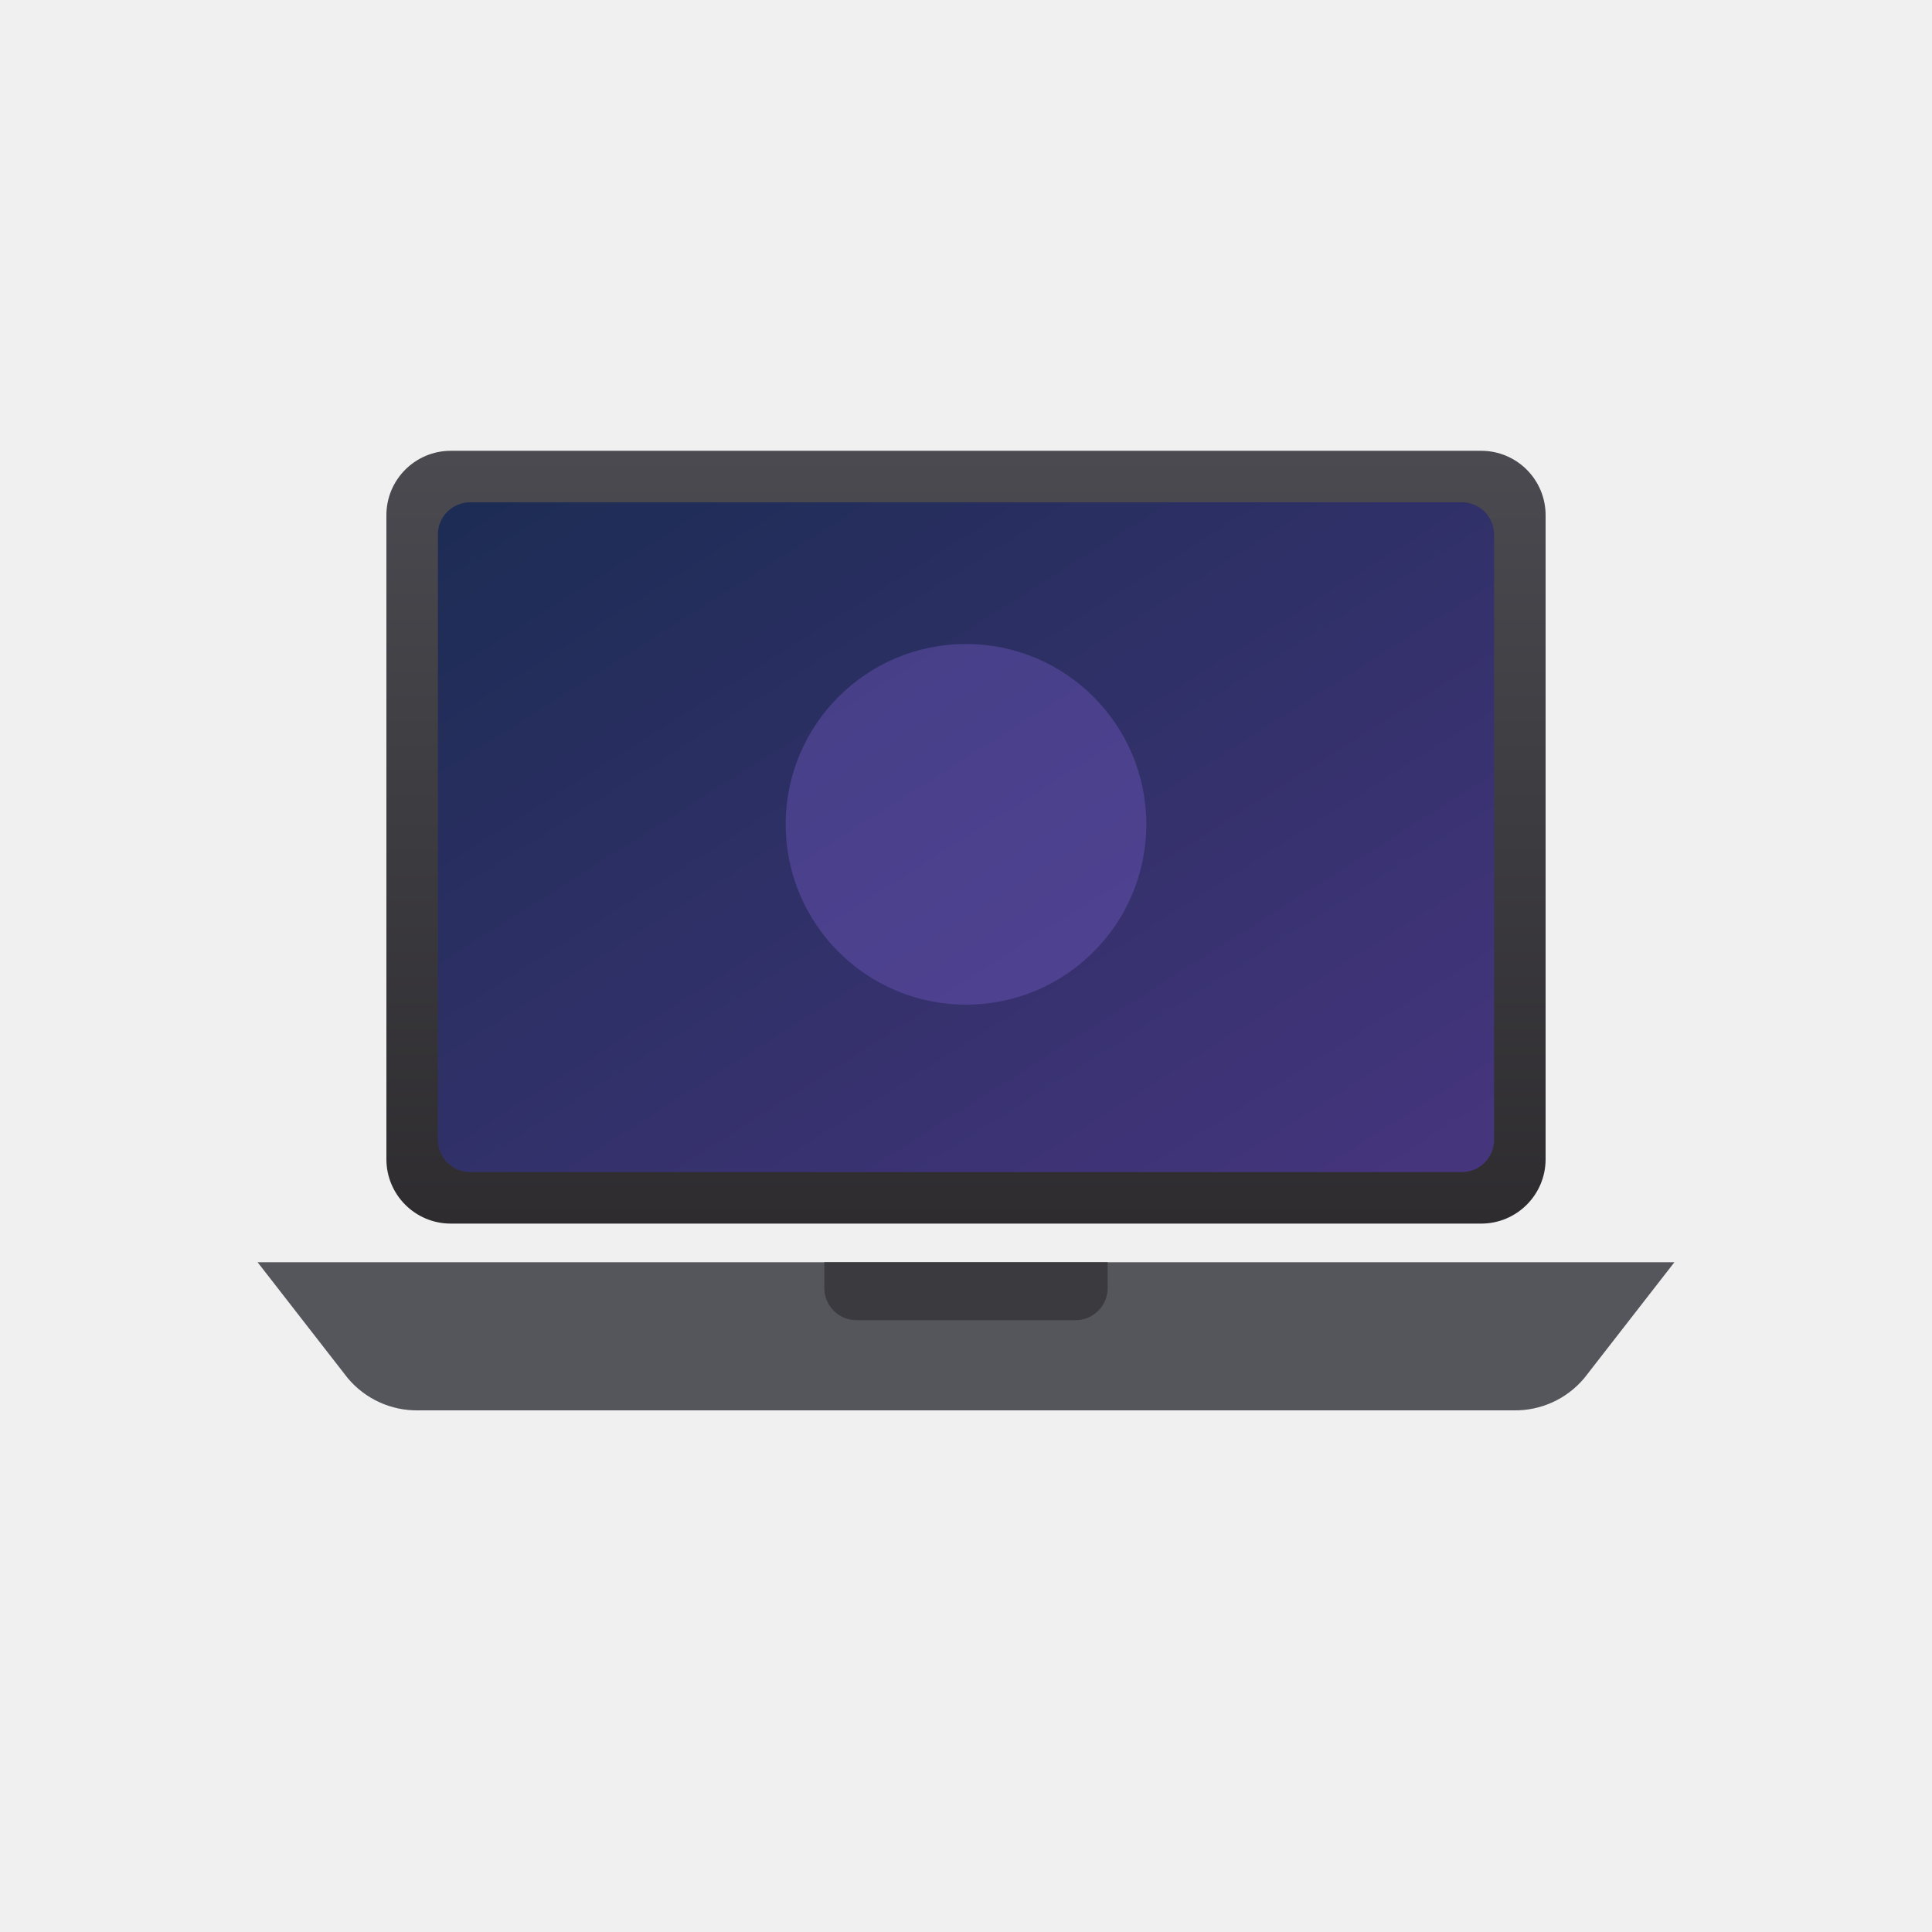
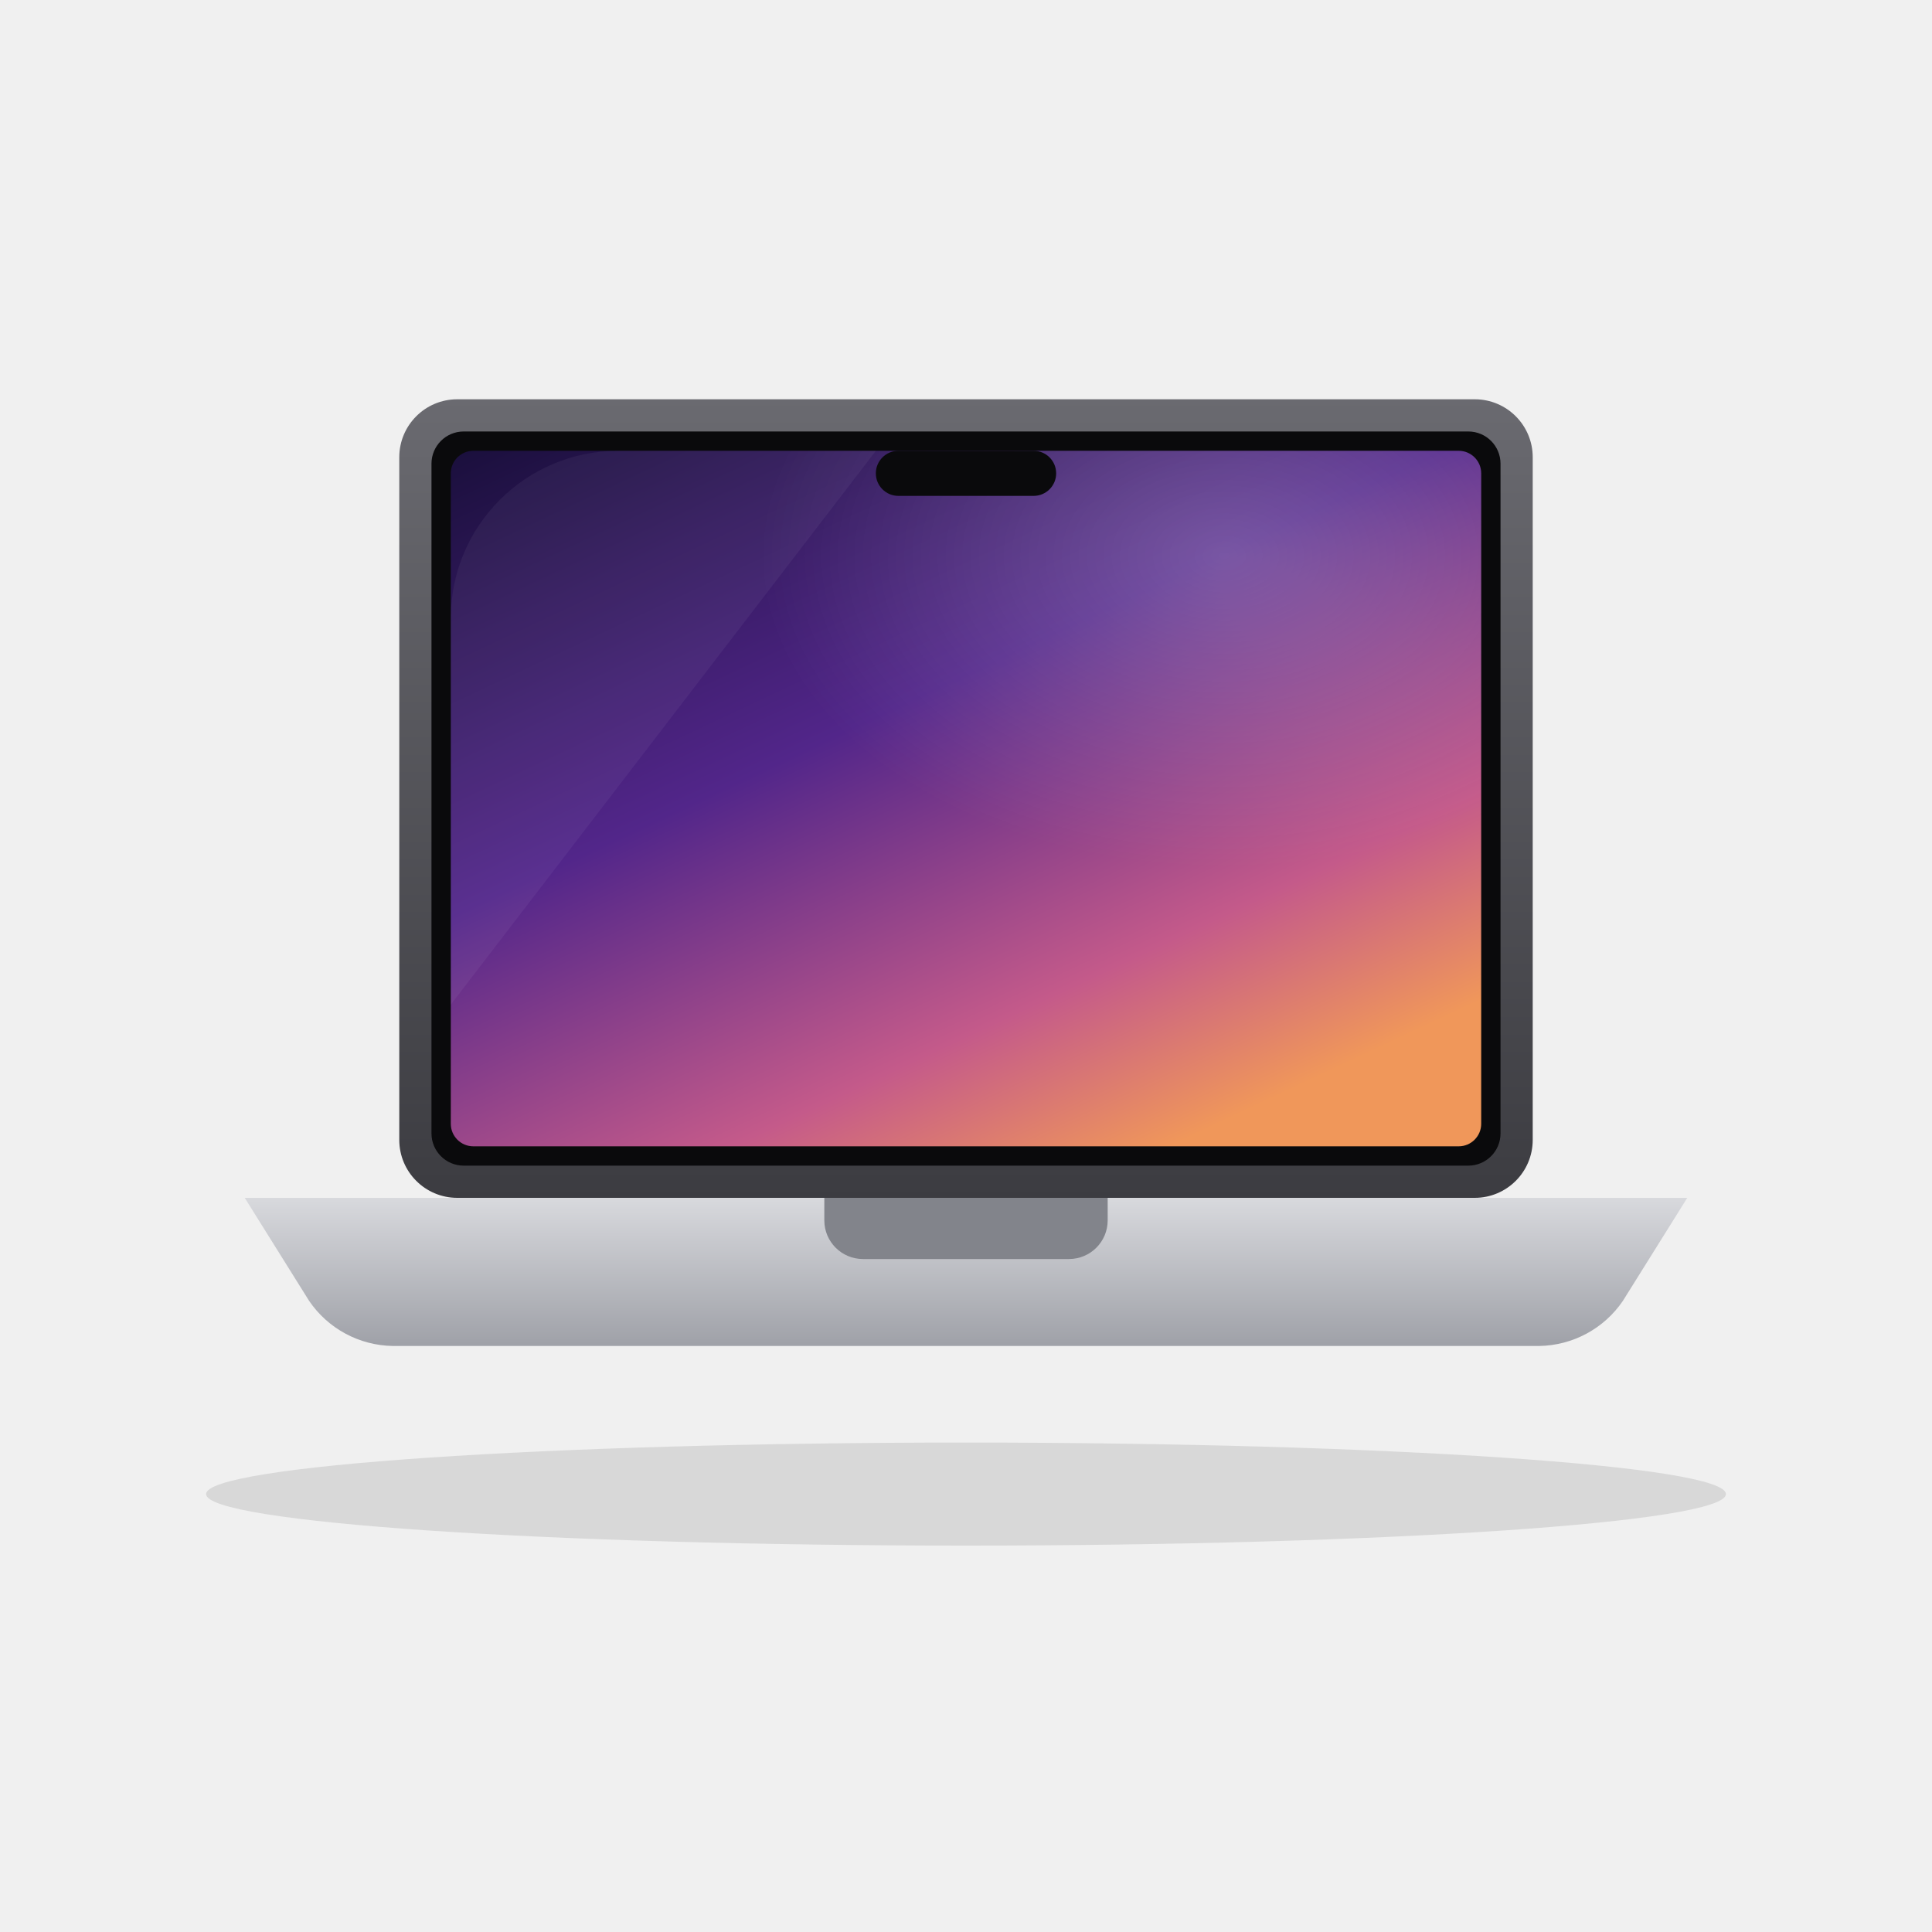
<svg xmlns="http://www.w3.org/2000/svg" viewBox="0 0 300 300">
  <defs>
-     <linearGradient id="mb" x1="0" y1="0" x2="0" y2="1">
-       <stop offset="0" stop-color="#4a4a50" />
-       <stop offset="1" stop-color="#2e2c2f" />
+     <linearGradient id="mf" x1="0" y1="0" x2="0" y2="1">
+       <stop offset="0" stop-color="#6a6a70" />
+       <stop offset="1" stop-color="#3c3c41" />
    </linearGradient>
-     <linearGradient id="ms" x1="0" y1="0" x2="1" y2="1">
-       <stop offset="0" stop-color="#1c2c54" />
-       <stop offset="1" stop-color="#46357e" />
+     <linearGradient id="mw" x1="0" y1="0" x2=".7" y2="1">
+       <stop offset="0" stop-color="#1a0f3c" />
+       <stop offset=".45" stop-color="#52268a" />
+       <stop offset=".8" stop-color="#c45a8a" />
+       <stop offset="1" stop-color="#f0975a" />
    </linearGradient>
+     <linearGradient id="md" x1="0" y1="0" x2="0" y2="1">
+       <stop offset="0" stop-color="#d8d9dd" />
+       <stop offset="1" stop-color="#9fa1a8" />
+     </linearGradient>
+     <radialGradient id="mg" cx=".75" cy=".15" r=".9">
+       <stop offset="0" stop-color="#ffffff" stop-opacity=".22" />
+       <stop offset=".5" stop-color="#ffffff" stop-opacity="0" />
+     </radialGradient>
  </defs>
-   <rect x="60" y="70" width="180" height="120" rx="10" fill="url(#mb)" />
-   <rect x="68" y="78" width="164" height="104" rx="5" fill="url(#ms)" />
-   <circle cx="150" cy="128" r="28" fill="#6a55b8" opacity=".45" />
-   <path d="M40 196h220l-14 18a14 14 0 0 1-11 5H65a14 14 0 0 1-11-5z" fill="#55555c" />
-   <path d="M128 196h44v4a5 5 0 0 1-5 5h-34a5 5 0 0 1-5-5z" fill="#3a3a3f" />
+   <ellipse cx="150" cy="232" rx="118" ry="8" fill="#000" opacity=".10" />
+   <rect x="62" y="62" width="176" height="124" rx="9" fill="url(#mf)" />
+   <rect x="67" y="67" width="166" height="114" rx="5" fill="#0a0a0c" />
+   <rect x="70" y="70" width="160" height="108" rx="3.5" fill="url(#mw)" />
+   <rect x="70" y="70" width="160" height="108" rx="3.5" fill="url(#mg)" />
+   <rect x="136" y="70" width="28" height="7" rx="3.5" fill="#0a0a0c" />
+   <path d="M96 70h40L70 156V96a26 26 0 0 1 26-26z" fill="#fff" opacity=".05" />
+   <path d="M38 186h224l-10 16a16 16 0 0 1-13 7H61a16 16 0 0 1-13-7z" fill="url(#md)" />
+   <path d="M128 186h44v3.5a6 6 0 0 1-6 6h-32a6 6 0 0 1-6-6z" fill="#82848b" />
</svg>
